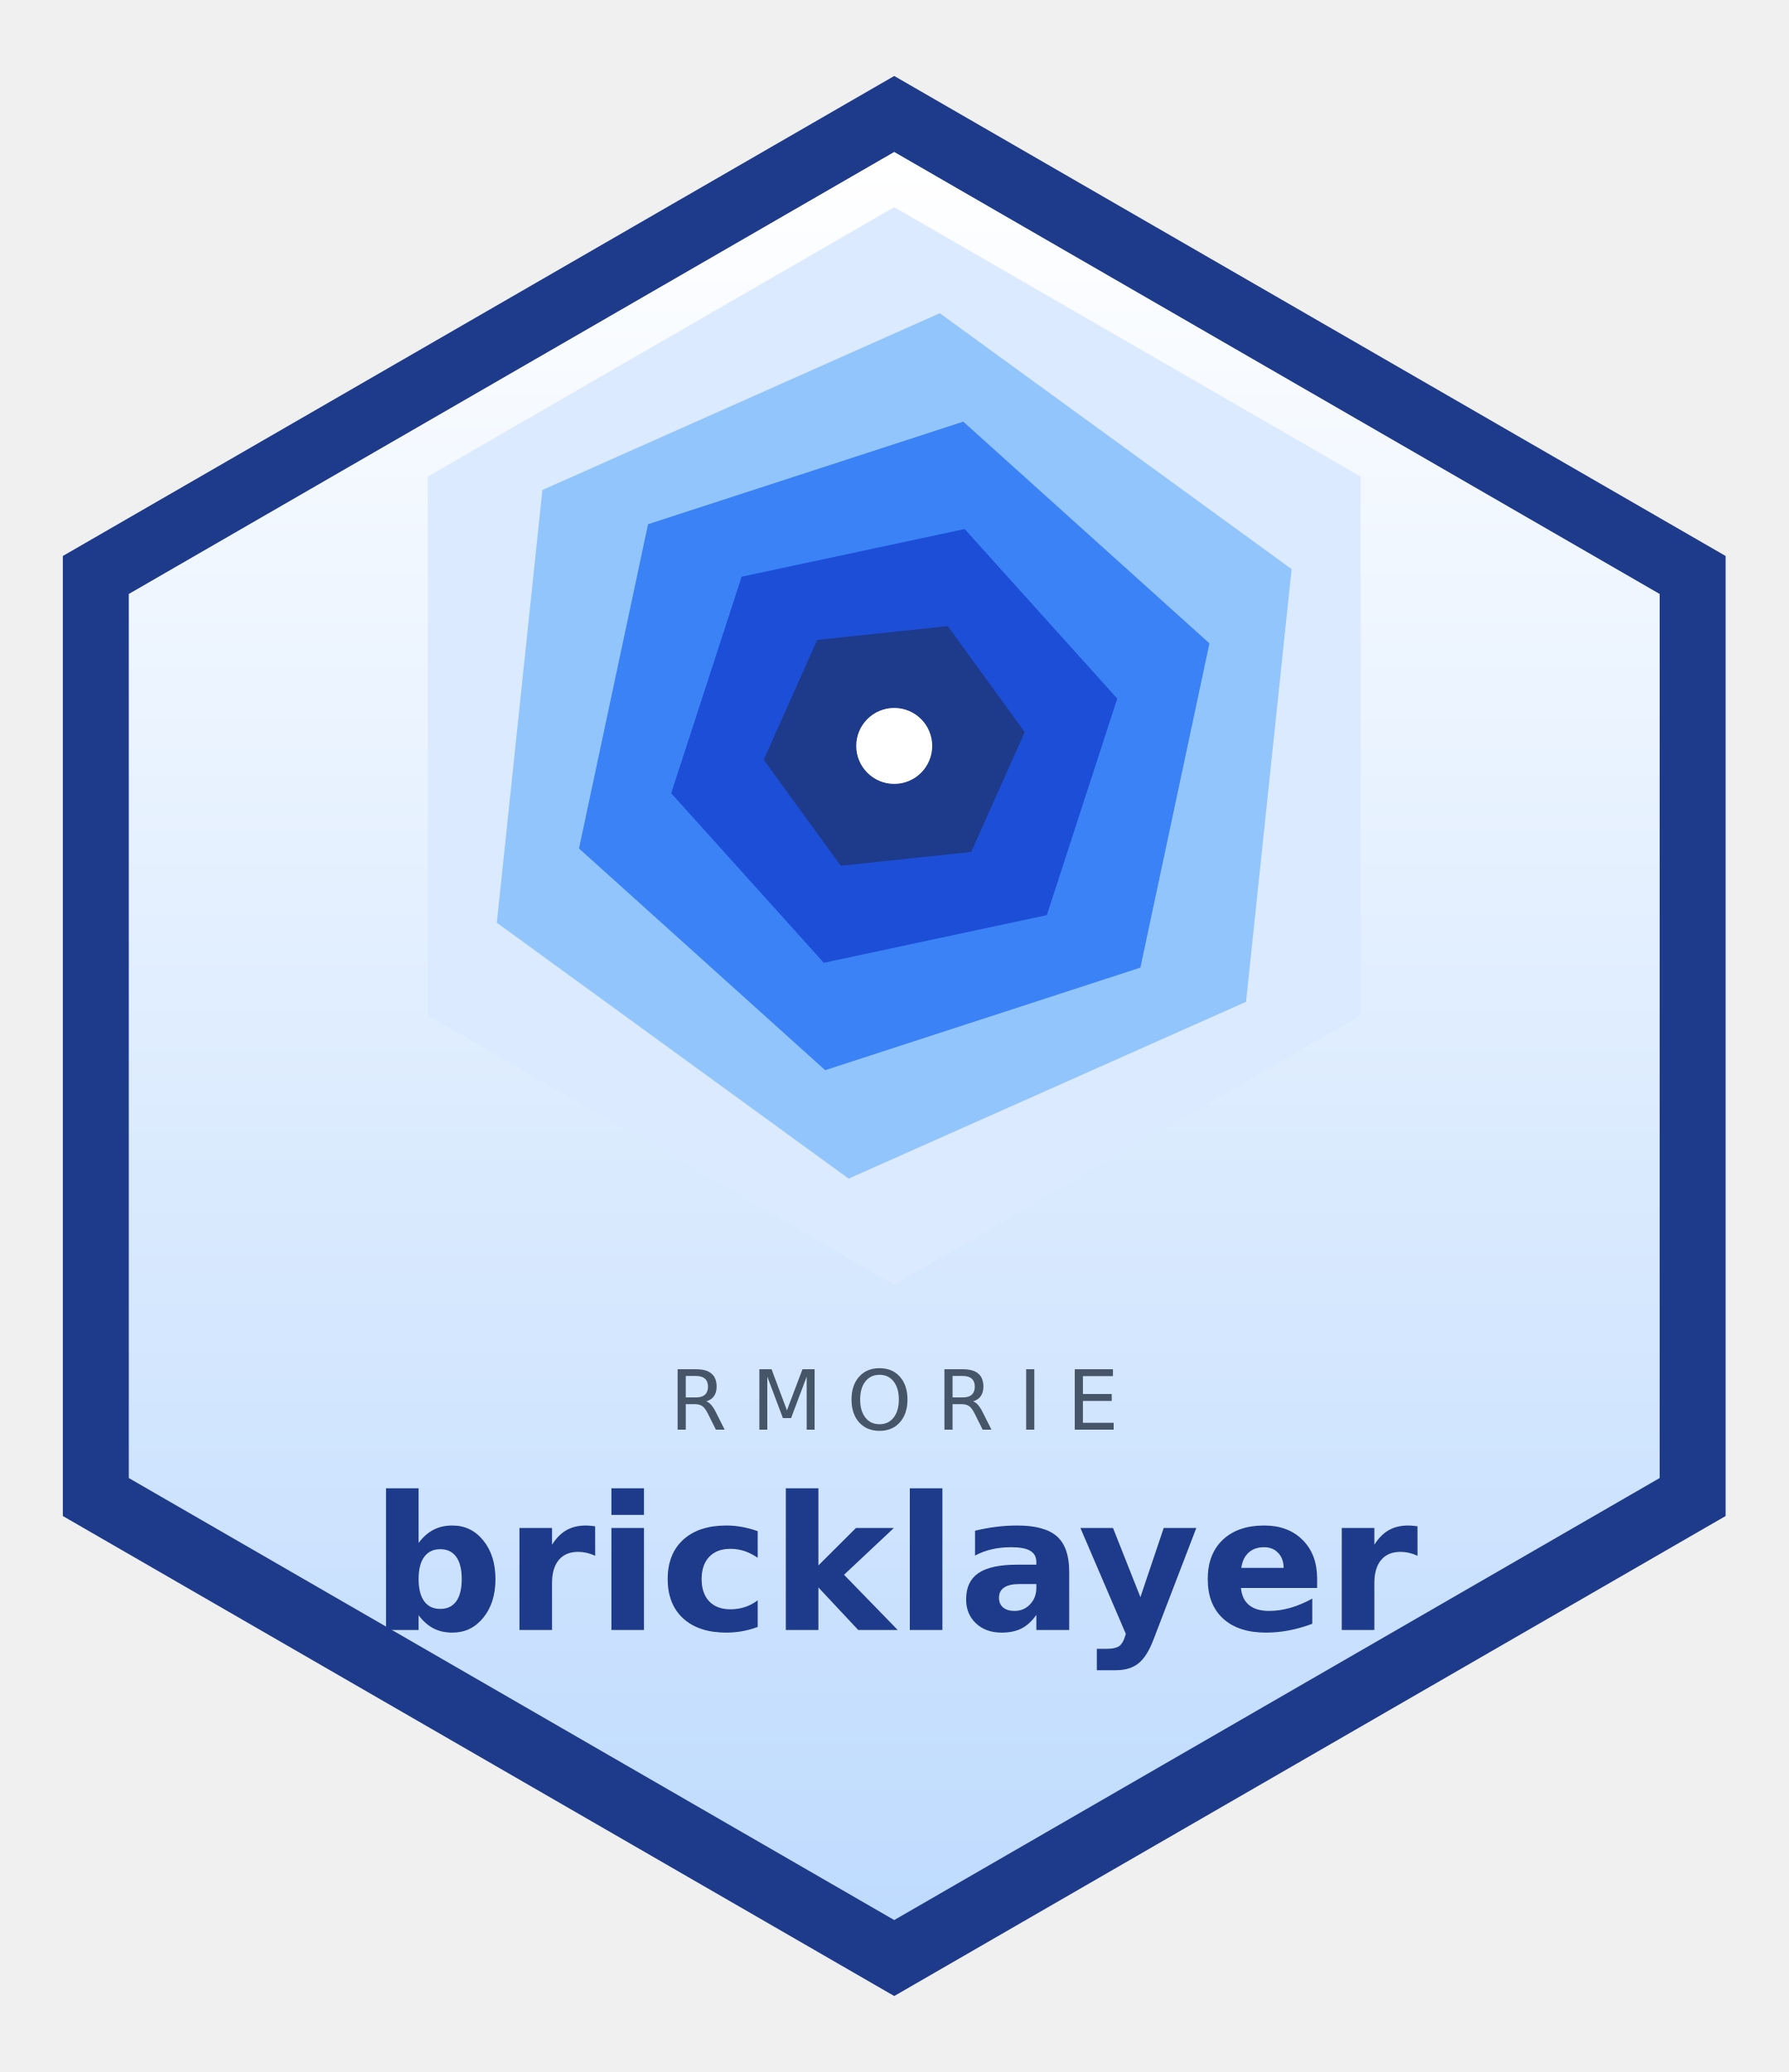
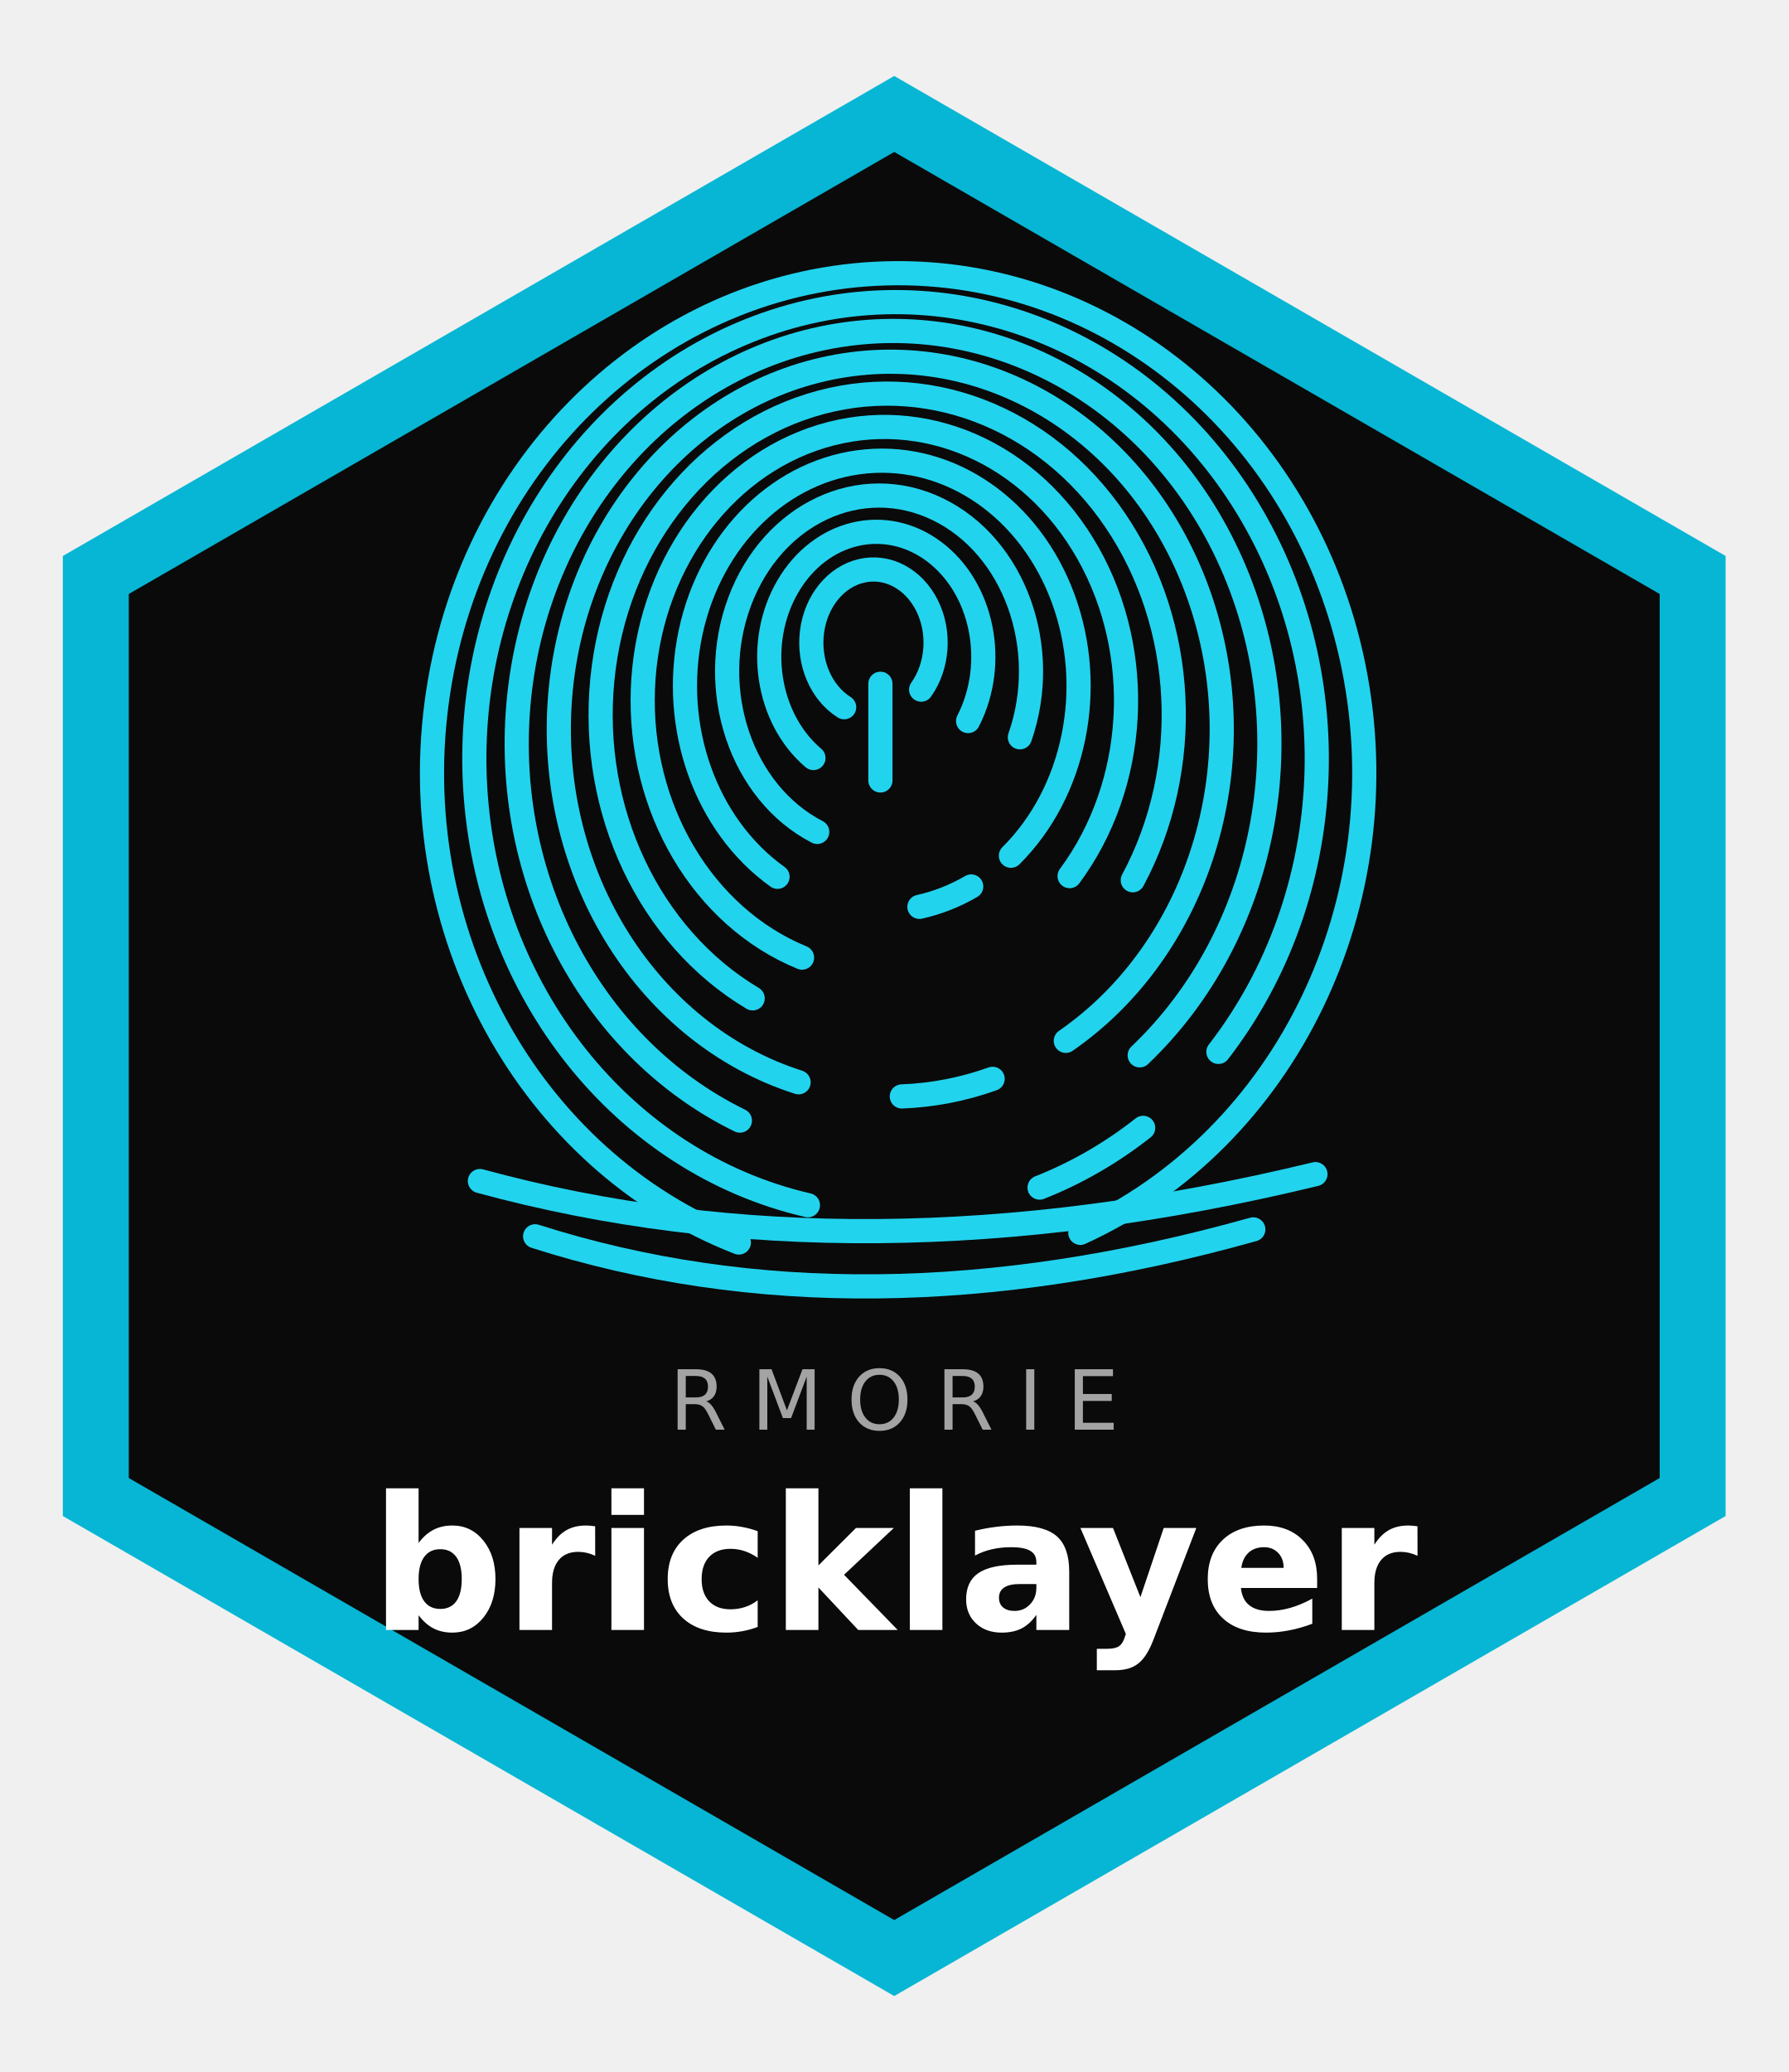
<svg xmlns="http://www.w3.org/2000/svg" width="518" height="600" viewBox="0 0 518 600">
  <defs>
-     <linearGradient id="g8" x1="0" y1="0" x2="0" y2="1">
-       <stop offset="0" stop-color="#ffffff" />
-       <stop offset="1" stop-color="#bfdbfe" />
-     </linearGradient>
+     <clipPath id="hx">
+       <polygon points="259.0,44.0 480.7,172.0 480.7,428.0 259.0,556.0 37.3,428.0 37.3,172.0" />
+     </clipPath>
  </defs>
-   <polygon points="259.0,22.0 499.8,161.0 499.8,439.0 259.0,578.0 18.2,439.0 18.2,161.0" fill="#1e3a8a" />
-   <polygon points="259.0,44.0 480.7,172.0 480.7,428.0 259.0,556.0 37.3,428.0 37.3,172.0" fill="url(#g8)" />
-   <polygon points="259.0,60.0 394.1,138.0 394.1,294.0 259.0,372.0 123.9,294.0 123.9,138.0" fill="#dbeafe" />
-   <polygon points="272.2,90.7 374.1,164.8 360.9,290.1 245.8,341.3 143.9,267.2 157.1,141.9" fill="#93c5fd" />
-   <polygon points="279.0,122.1 350.3,186.3 330.3,280.2 239.0,309.9 167.7,245.7 187.7,151.8" fill="#3b82f6" />
-   <polygon points="279.4,153.2 323.6,202.3 303.2,265.0 238.6,278.8 194.4,229.7 214.8,167.0" fill="#1d4ed8" />
-   <polygon points="274.5,181.3 296.8,212.0 281.3,246.7 243.5,250.7 221.2,220.0 236.7,185.3" fill="#1e3a8a" />
-   <circle cx="259.0" cy="216" r="11" fill="#ffffff" />
-   <text x="259.0" y="414" text-anchor="middle" font-family="DejaVu Sans" font-size="24" letter-spacing="7" fill="#475569">RMORIE</text>
-   <text x="259.0" y="472" text-anchor="middle" font-family="DejaVu Sans" font-weight="bold" font-size="54" fill="#1e3a8a">bricklayer</text>
+   <polygon points="259.0,22.0 499.8,161.0 499.8,439.0 259.0,578.0 18.2,439.0 18.2,161.0" fill="#06b6d4" />
+   <polygon points="259.0,44.0 480.7,172.0 480.7,428.0 259.0,556.0 37.3,428.0 37.3,172.0" fill="#0a0a0a" />
+   <g clip-path="url(#hx)">
+     <path d="M244.5,204.8 A18.0,21.2 0 1 1 266.8,199.7" fill="none" stroke="#22d3ee" stroke-width="7" stroke-linecap="round" />
+     <path d="M235.6,219.5 A31.0,36.2 0 1 1 280.4,208.8" fill="none" stroke="#22d3ee" stroke-width="7" stroke-linecap="round" />
+     <path d="M236.7,240.9 A44.0,50.9 0 1 1 295.4,213.5" fill="none" stroke="#22d3ee" stroke-width="7" stroke-linecap="round" />
+     <path d="M225.2,253.9 A57.0,65.2 0 1 1 292.8,247.8" fill="none" stroke="#22d3ee" stroke-width="7" stroke-linecap="round" />
+     <path d="M281.3,256.7 A57.0,65.2 0 0 1 266.3,262.6" fill="none" stroke="#22d3ee" stroke-width="7" stroke-linecap="round" />
+     <path d="M232.3,277.3 A70.0,79.2 0 1 1 309.8,253.7" fill="none" stroke="#22d3ee" stroke-width="7" stroke-linecap="round" />
+     <path d="M218.0,289.1 A83.0,93.0 0 1 1 328.1,254.9" fill="none" stroke="#22d3ee" stroke-width="7" stroke-linecap="round" />
+     <path d="M231.3,313.4 A96.0,106.4 0 1 1 308.7,301.4" fill="none" stroke="#22d3ee" stroke-width="7" stroke-linecap="round" />
+     <path d="M287.5,312.4 A96.0,106.4 0 0 1 261.2,317.5" fill="none" stroke="#22d3ee" stroke-width="7" stroke-linecap="round" />
+     <path d="M214.3,324.5 A109.0,119.5 0 1 1 330.1,305.6" fill="none" stroke="#22d3ee" stroke-width="7" stroke-linecap="round" />
+     <path d="M234.0,349.0 A122.0,132.2 0 1 1 352.9,304.6" fill="none" stroke="#22d3ee" stroke-width="7" stroke-linecap="round" />
+     <path d="M331.1,326.6 A122.0,132.2 0 0 1 301.1,343.9" fill="none" stroke="#22d3ee" stroke-width="7" stroke-linecap="round" />
+     <path d="M214.0,359.8 A135.0,144.7 0 1 1 312.9,357.0" fill="none" stroke="#22d3ee" stroke-width="7" stroke-linecap="round" />
+     <path d="M139.0,342 Q249.0,372 381.0,340" fill="none" stroke="#22d3ee" stroke-width="7" stroke-linecap="round" />
+     <path d="M155.0,358 Q249.0,388 363.0,356" fill="none" stroke="#22d3ee" stroke-width="7" stroke-linecap="round" />
+     <path d="M255.0,198 L255.0,226" stroke="#22d3ee" stroke-width="7" stroke-linecap="round" />
+   </g>
+   <text x="259.0" y="414" text-anchor="middle" font-family="DejaVu Sans" font-size="24" letter-spacing="7" fill="#a3a3a3">RMORIE</text>
+   <text x="259.0" y="472" text-anchor="middle" font-family="DejaVu Sans" font-weight="bold" font-size="54" fill="#ffffff">bricklayer</text>
</svg>
